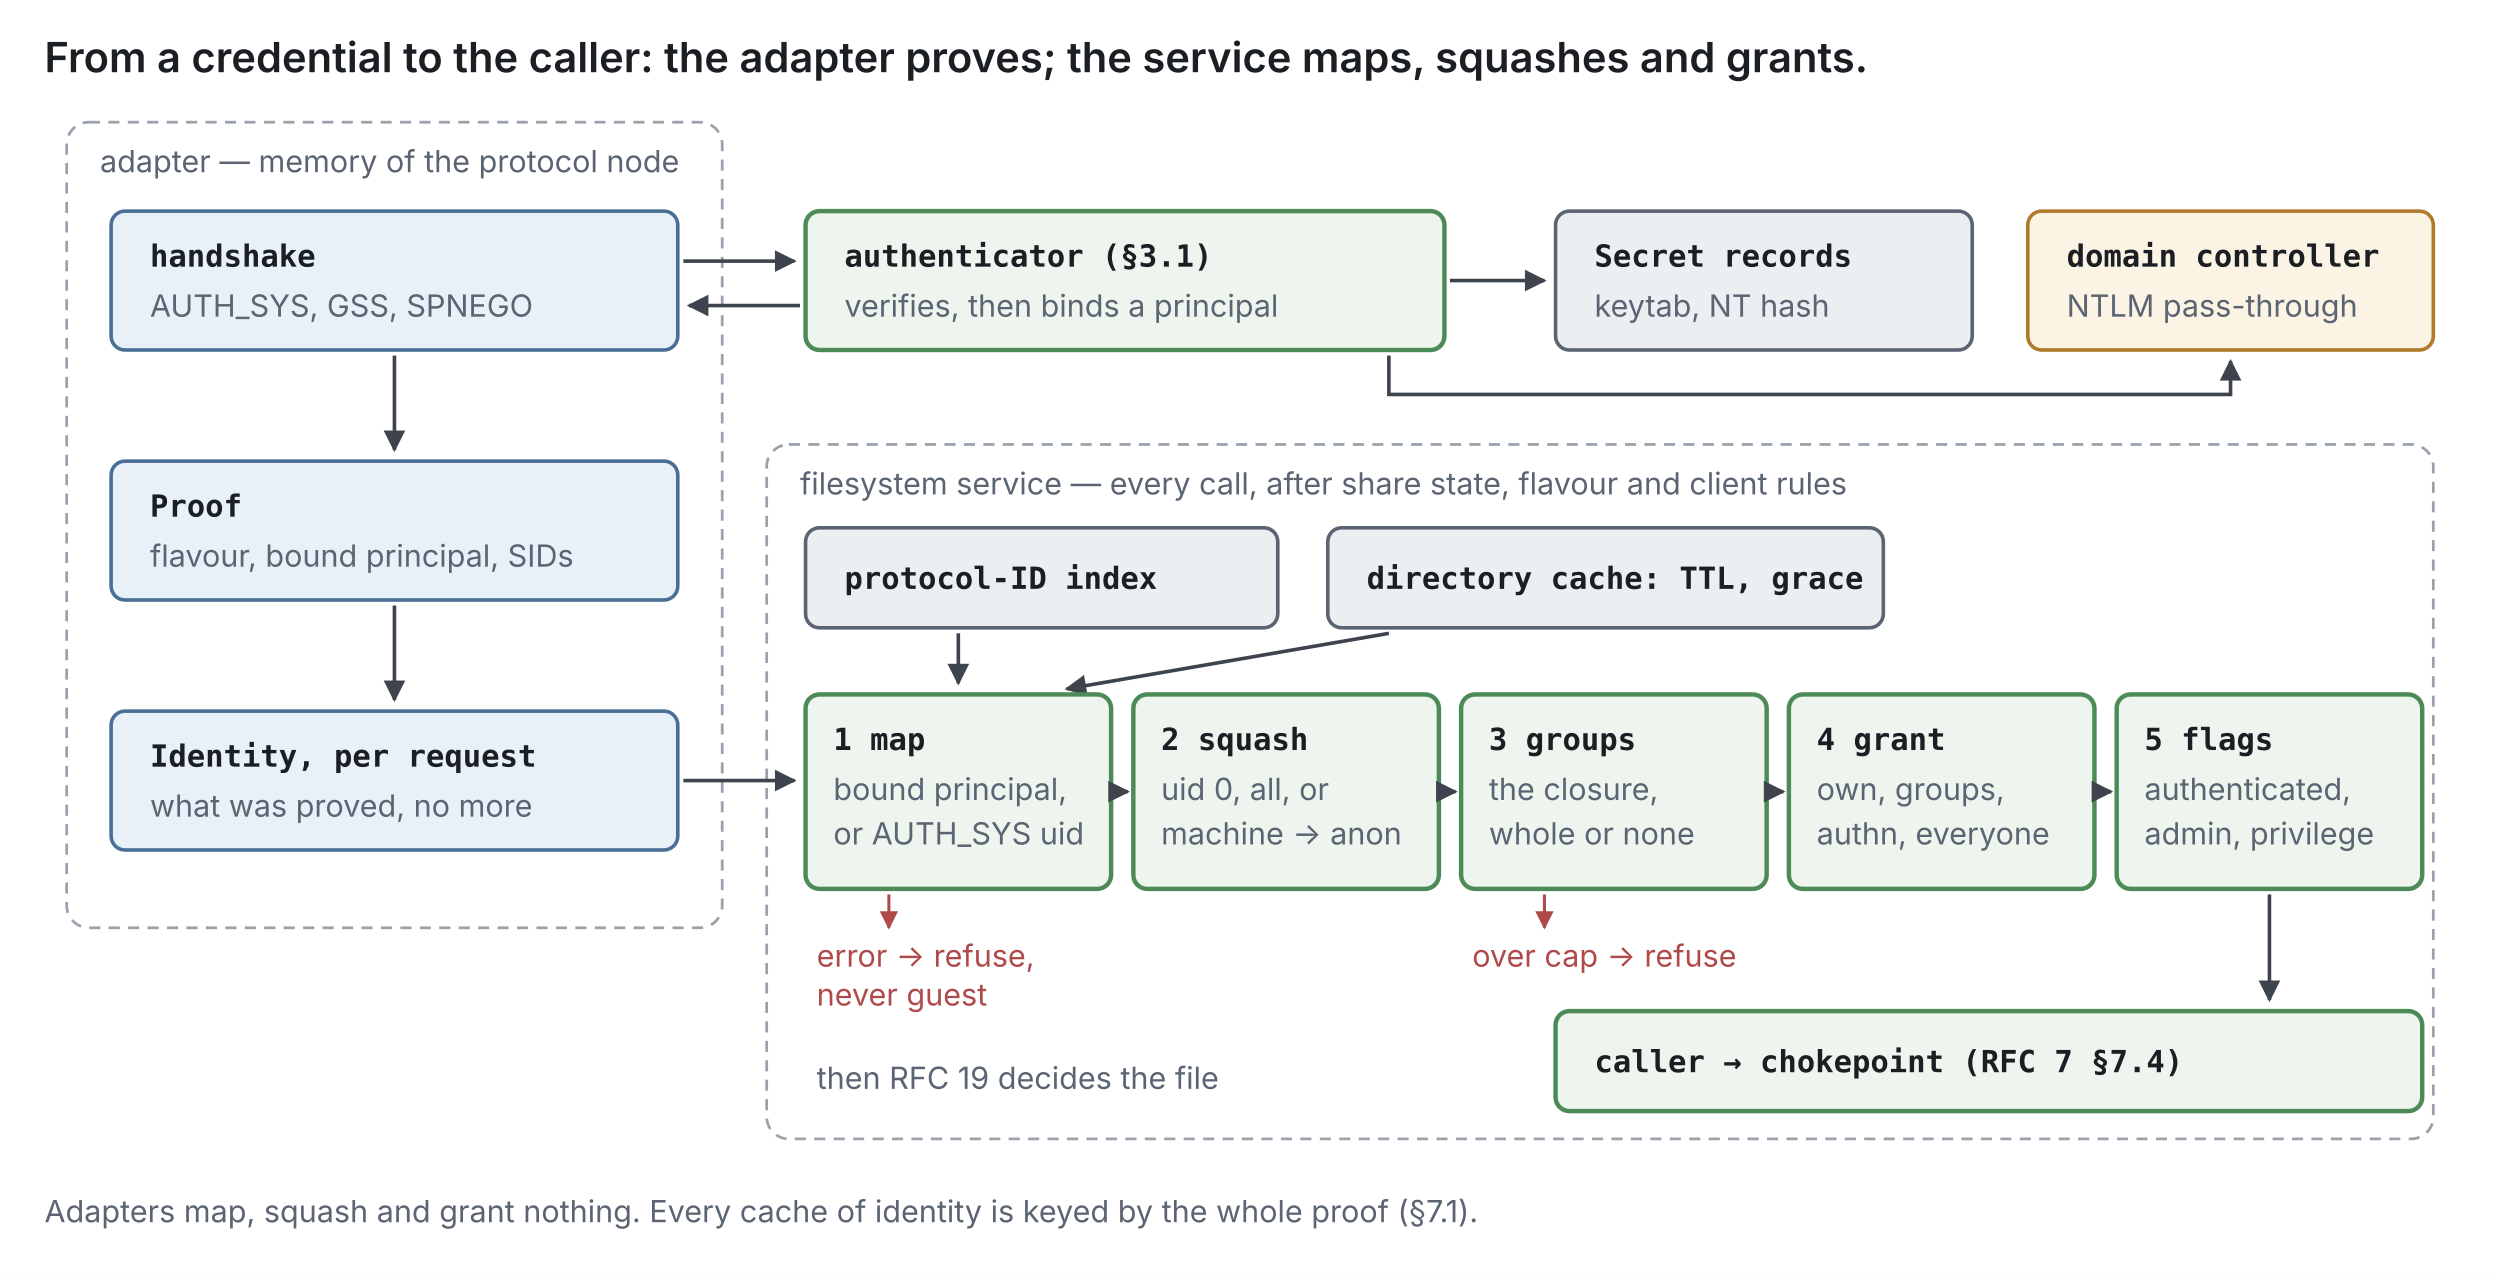
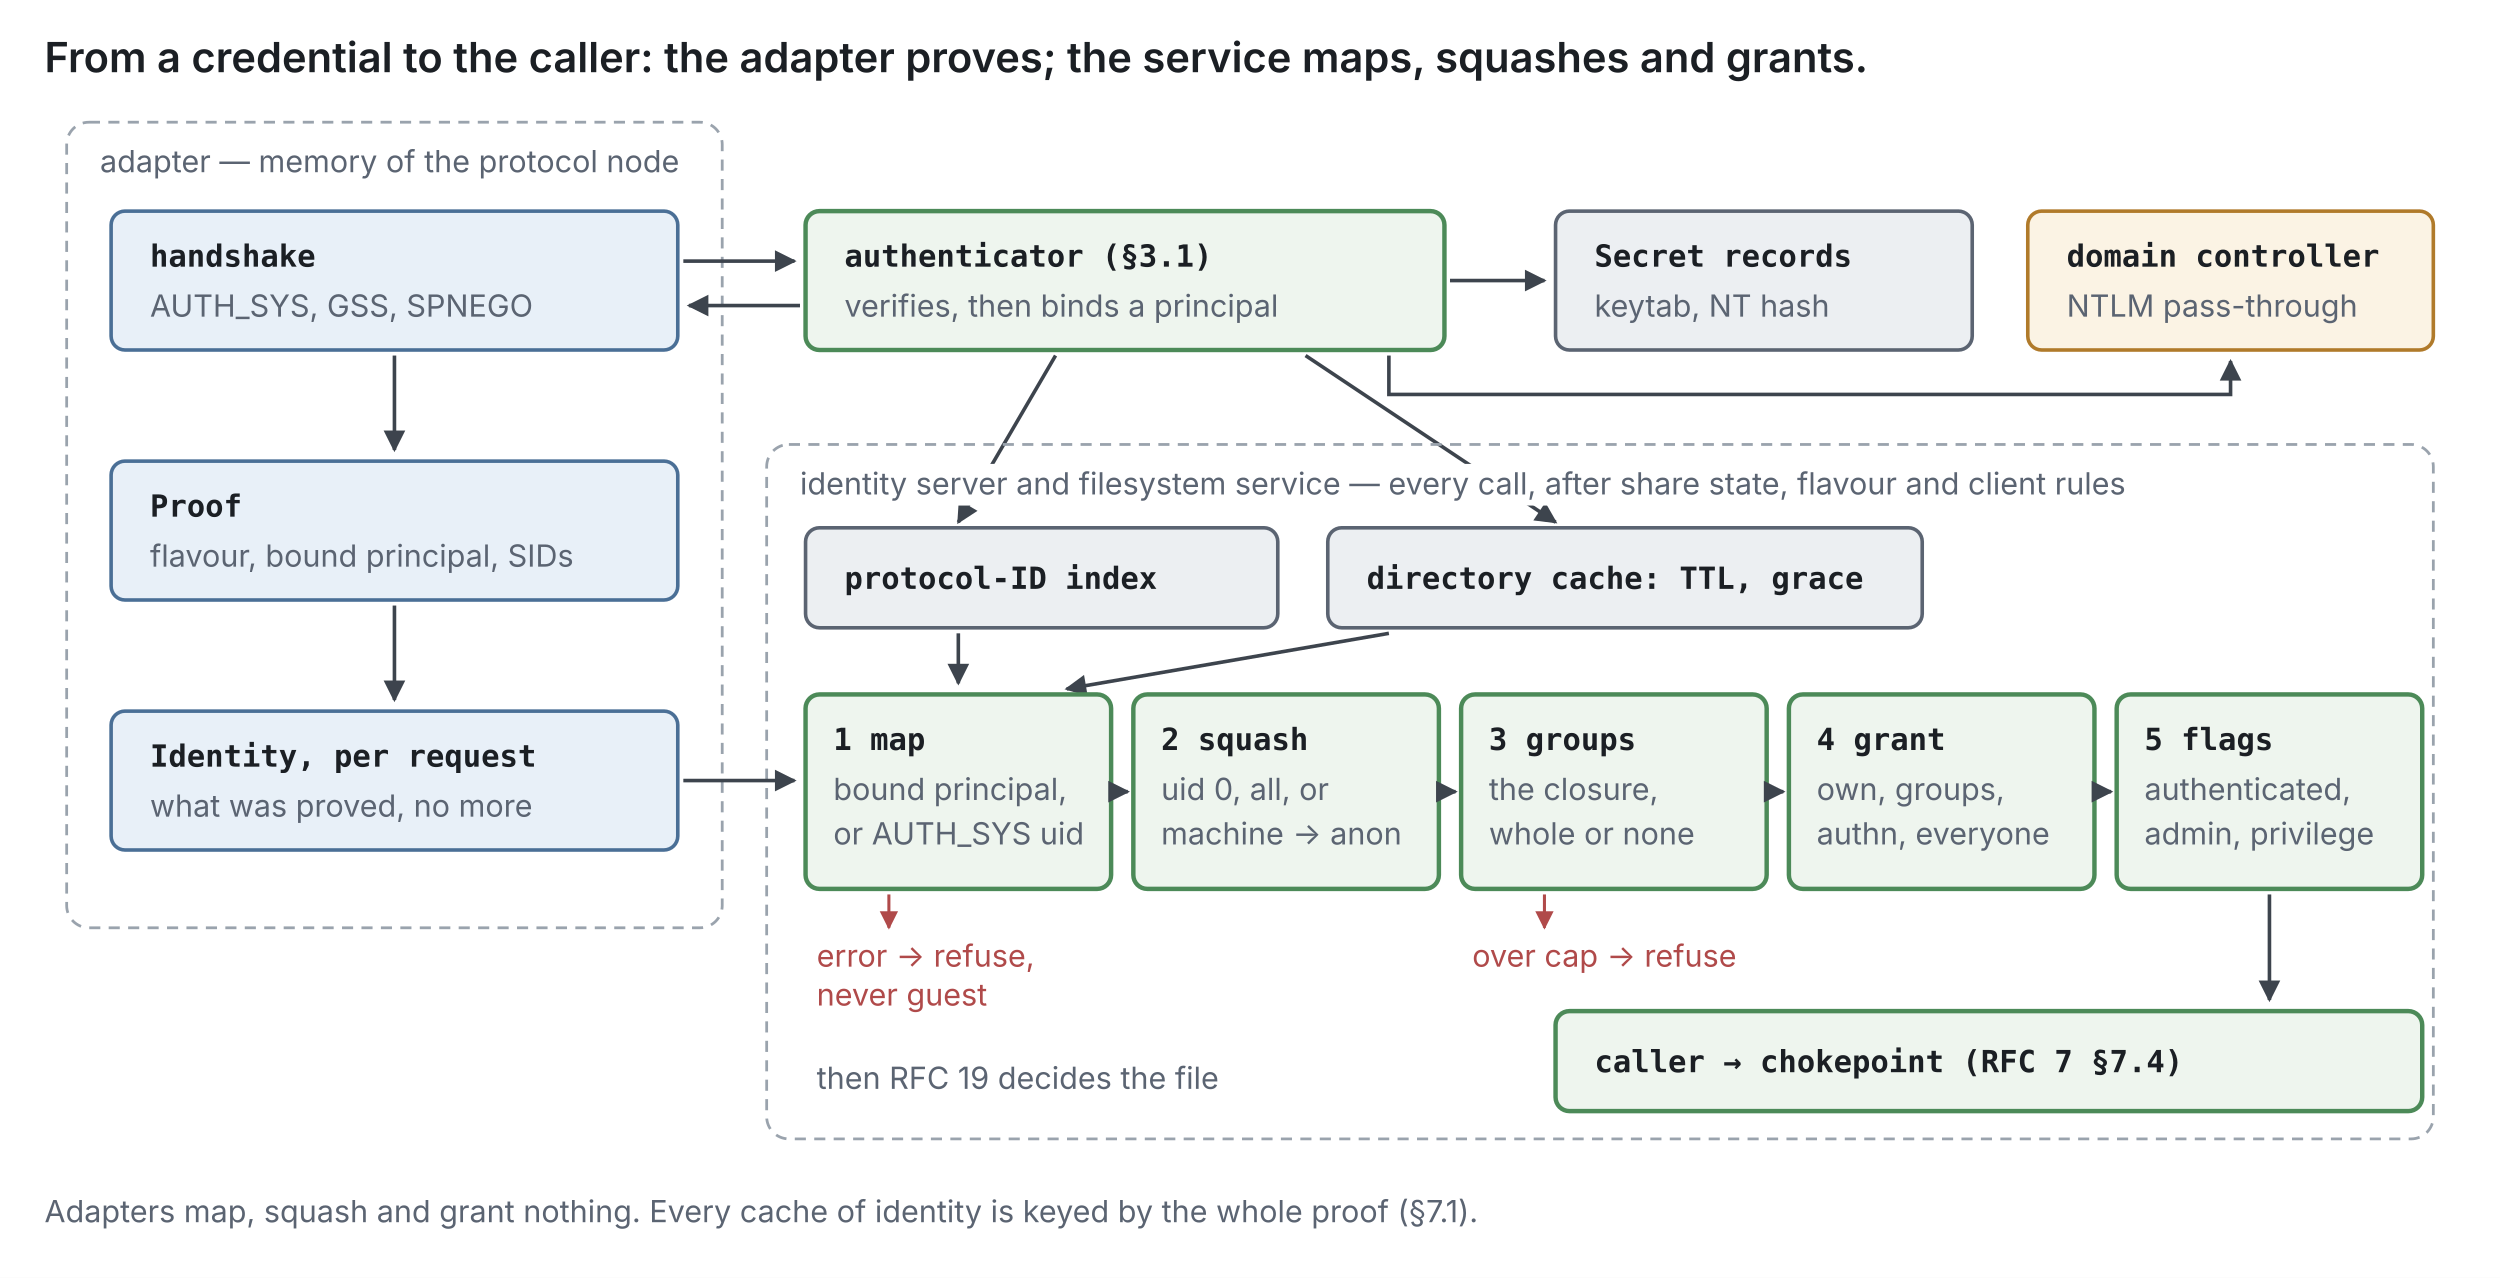
<svg xmlns="http://www.w3.org/2000/svg" viewBox="0 0 900 460" width="900" height="460" font-family="system-ui,-apple-system,Segoe UI,sans-serif">
  <defs>
    <marker id="a" viewBox="0 0 10 10" refX="9" refY="5" markerWidth="6" markerHeight="6" orient="auto-start-reverse">
      <path d="M0,0 L10,5 L0,10 z" fill="#3d444d" />
    </marker>
    <marker id="r" viewBox="0 0 10 10" refX="9" refY="5" markerWidth="6" markerHeight="6" orient="auto-start-reverse">
      <path d="M0,0 L10,5 L0,10 z" fill="#b04a4a" />
    </marker>
    <style>
      .t{font-size:15px;font-weight:600;fill:#1b1f24}.h{font-size:12px;font-weight:700;fill:#1b1f24}
      .s{font-size:11px;fill:#5b6472}.e{font-size:11px;fill:#b04a4a}
      .m{font-family:ui-monospace,SFMono-Regular,Menlo,monospace;font-size:11px;font-weight:600;fill:#1b1f24}
      .pr{fill:#e8f0f8;stroke:#4a6f96;stroke-width:1.3}
      .sv{fill:#eef5ee;stroke:#4c8a58;stroke-width:1.6}
      .st{fill:#eceff2;stroke:#5b6472;stroke-width:1.3}
      .am{fill:#fbf3e4;stroke:#b07a2a;stroke-width:1.3}
      .ln{stroke:#3d444d;stroke-width:1.3;fill:none;marker-end:url(#a)}
      .ex{stroke:#b04a4a;stroke-width:1.1;fill:none;marker-end:url(#r)}
      .zone{fill:none;stroke:#9aa3ad;stroke-width:1;stroke-dasharray:4 3}
    </style>
  </defs>
  <rect width="900" height="460" fill="#ffffff" />
  <text x="16" y="26" class="t">From a credential to the caller: the adapter proves; the service maps, squashes and grants.</text>
  <rect x="24" y="44" width="236" height="290" rx="8" class="zone" />
  <text x="36" y="62" class="s">adapter — memory of the protocol node</text>
  <rect x="40" y="76" width="204" height="50" rx="5" class="pr" />
  <text x="54" y="96" class="m">handshake</text>
  <text x="54" y="114" class="s">AUTH_SYS, GSS, SPNEGO</text>
  <rect x="40" y="166" width="204" height="50" rx="5" class="pr" />
  <text x="54" y="186" class="m">Proof</text>
  <text x="54" y="204" class="s">flavour, bound principal, SIDs</text>
  <rect x="40" y="256" width="204" height="50" rx="5" class="pr" />
  <text x="54" y="276" class="m">Identity, per request</text>
  <text x="54" y="294" class="s">what was proved, no more</text>
  <path d="M142,128 L142,162" class="ln" />
  <path d="M142,218 L142,252" class="ln" />
  <rect x="290" y="76" width="230" height="50" rx="5" class="sv" />
  <text x="304" y="96" class="m">authenticator (§3.1)</text>
  <text x="304" y="114" class="s">verifies, then binds a principal</text>
  <path d="M246,94 L286,94" class="ln" />
  <path d="M288,110 L248,110" class="ln" />
  <rect x="560" y="76" width="150" height="50" rx="5" class="st" />
  <text x="574" y="96" class="m">Secret records</text>
  <text x="574" y="114" class="s">keytab, NT hash</text>
  <rect x="730" y="76" width="146" height="50" rx="5" class="am" />
  <text x="744" y="96" class="m">domain controller</text>
  <text x="744" y="114" class="s">NTLM pass-through</text>
  <path d="M522,101 L556,101" class="ln" />
  <path d="M500,128 L500,142 L803,142 L803,130" class="ln" />
+   <path d="M380,128 L345,188" class="ln" />
+   <path d="M470,128 L560,188" class="ln" />
  <rect x="276" y="160" width="600" height="250" rx="8" class="zone" />
-   <text x="288" y="178" class="s">filesystem service — every call, after share state, flavour and client rules</text>
+   <rect x="284" y="167" width="500" height="15" fill="#ffffff" />
+   <text x="288" y="178" class="s">identity server and filesystem service — every call, after share state, flavour and client rules</text>
  <rect x="290" y="190" width="170" height="36" rx="5" class="st" />
  <text x="304" y="212" class="m">protocol-ID index</text>
-   <rect x="478" y="190" width="200" height="36" rx="5" class="st" />
+   <rect x="478" y="190" width="214" height="36" rx="5" class="st" />
  <text x="492" y="212" class="m">directory cache: TTL, grace</text>
  <path d="M345,228 L345,246" class="ln" />
  <path d="M500,228 L384,248" class="ln" />
  <rect x="290" y="250" width="110" height="70" rx="5" class="sv" />
  <text x="300" y="270" class="m">1 map</text>
  <text x="300" y="288" class="s">bound principal,</text>
  <text x="300" y="304" class="s">or AUTH_SYS uid</text>
  <rect x="408" y="250" width="110" height="70" rx="5" class="sv" />
  <text x="418" y="270" class="m">2 squash</text>
  <text x="418" y="288" class="s">uid 0, all, or</text>
  <text x="418" y="304" class="s">machine → anon</text>
  <rect x="526" y="250" width="110" height="70" rx="5" class="sv" />
  <text x="536" y="270" class="m">3 groups</text>
  <text x="536" y="288" class="s">the closure,</text>
  <text x="536" y="304" class="s">whole or none</text>
  <rect x="644" y="250" width="110" height="70" rx="5" class="sv" />
  <text x="654" y="270" class="m">4 grant</text>
  <text x="654" y="288" class="s">own, groups,</text>
  <text x="654" y="304" class="s">authn, everyone</text>
  <rect x="762" y="250" width="110" height="70" rx="5" class="sv" />
  <text x="772" y="270" class="m">5 flags</text>
  <text x="772" y="288" class="s">authenticated,</text>
  <text x="772" y="304" class="s">admin, privilege</text>
  <path d="M246,281 L286,281" class="ln" />
  <path d="M400,285 L406,285" class="ln" />
  <path d="M518,285 L524,285" class="ln" />
  <path d="M636,285 L642,285" class="ln" />
  <path d="M754,285 L760,285" class="ln" />
  <path d="M320,322 L320,334" class="ex" />
  <text x="294" y="348" class="e">error → refuse,</text>
  <text x="294" y="362" class="e">never guest</text>
  <path d="M556,322 L556,334" class="ex" />
  <text x="530" y="348" class="e">over cap → refuse</text>
  <rect x="560" y="364" width="312" height="36" rx="5" class="sv" />
  <text x="574" y="386" class="m">caller → chokepoint (RFC 7 §7.4)</text>
  <path d="M817,322 L817,360" class="ln" />
  <text x="294" y="392" class="s">then RFC 19 decides the file</text>
  <text x="16" y="440" class="s">Adapters map, squash and grant nothing. Every cache of identity is keyed by the whole proof (§7.1).</text>
</svg>
